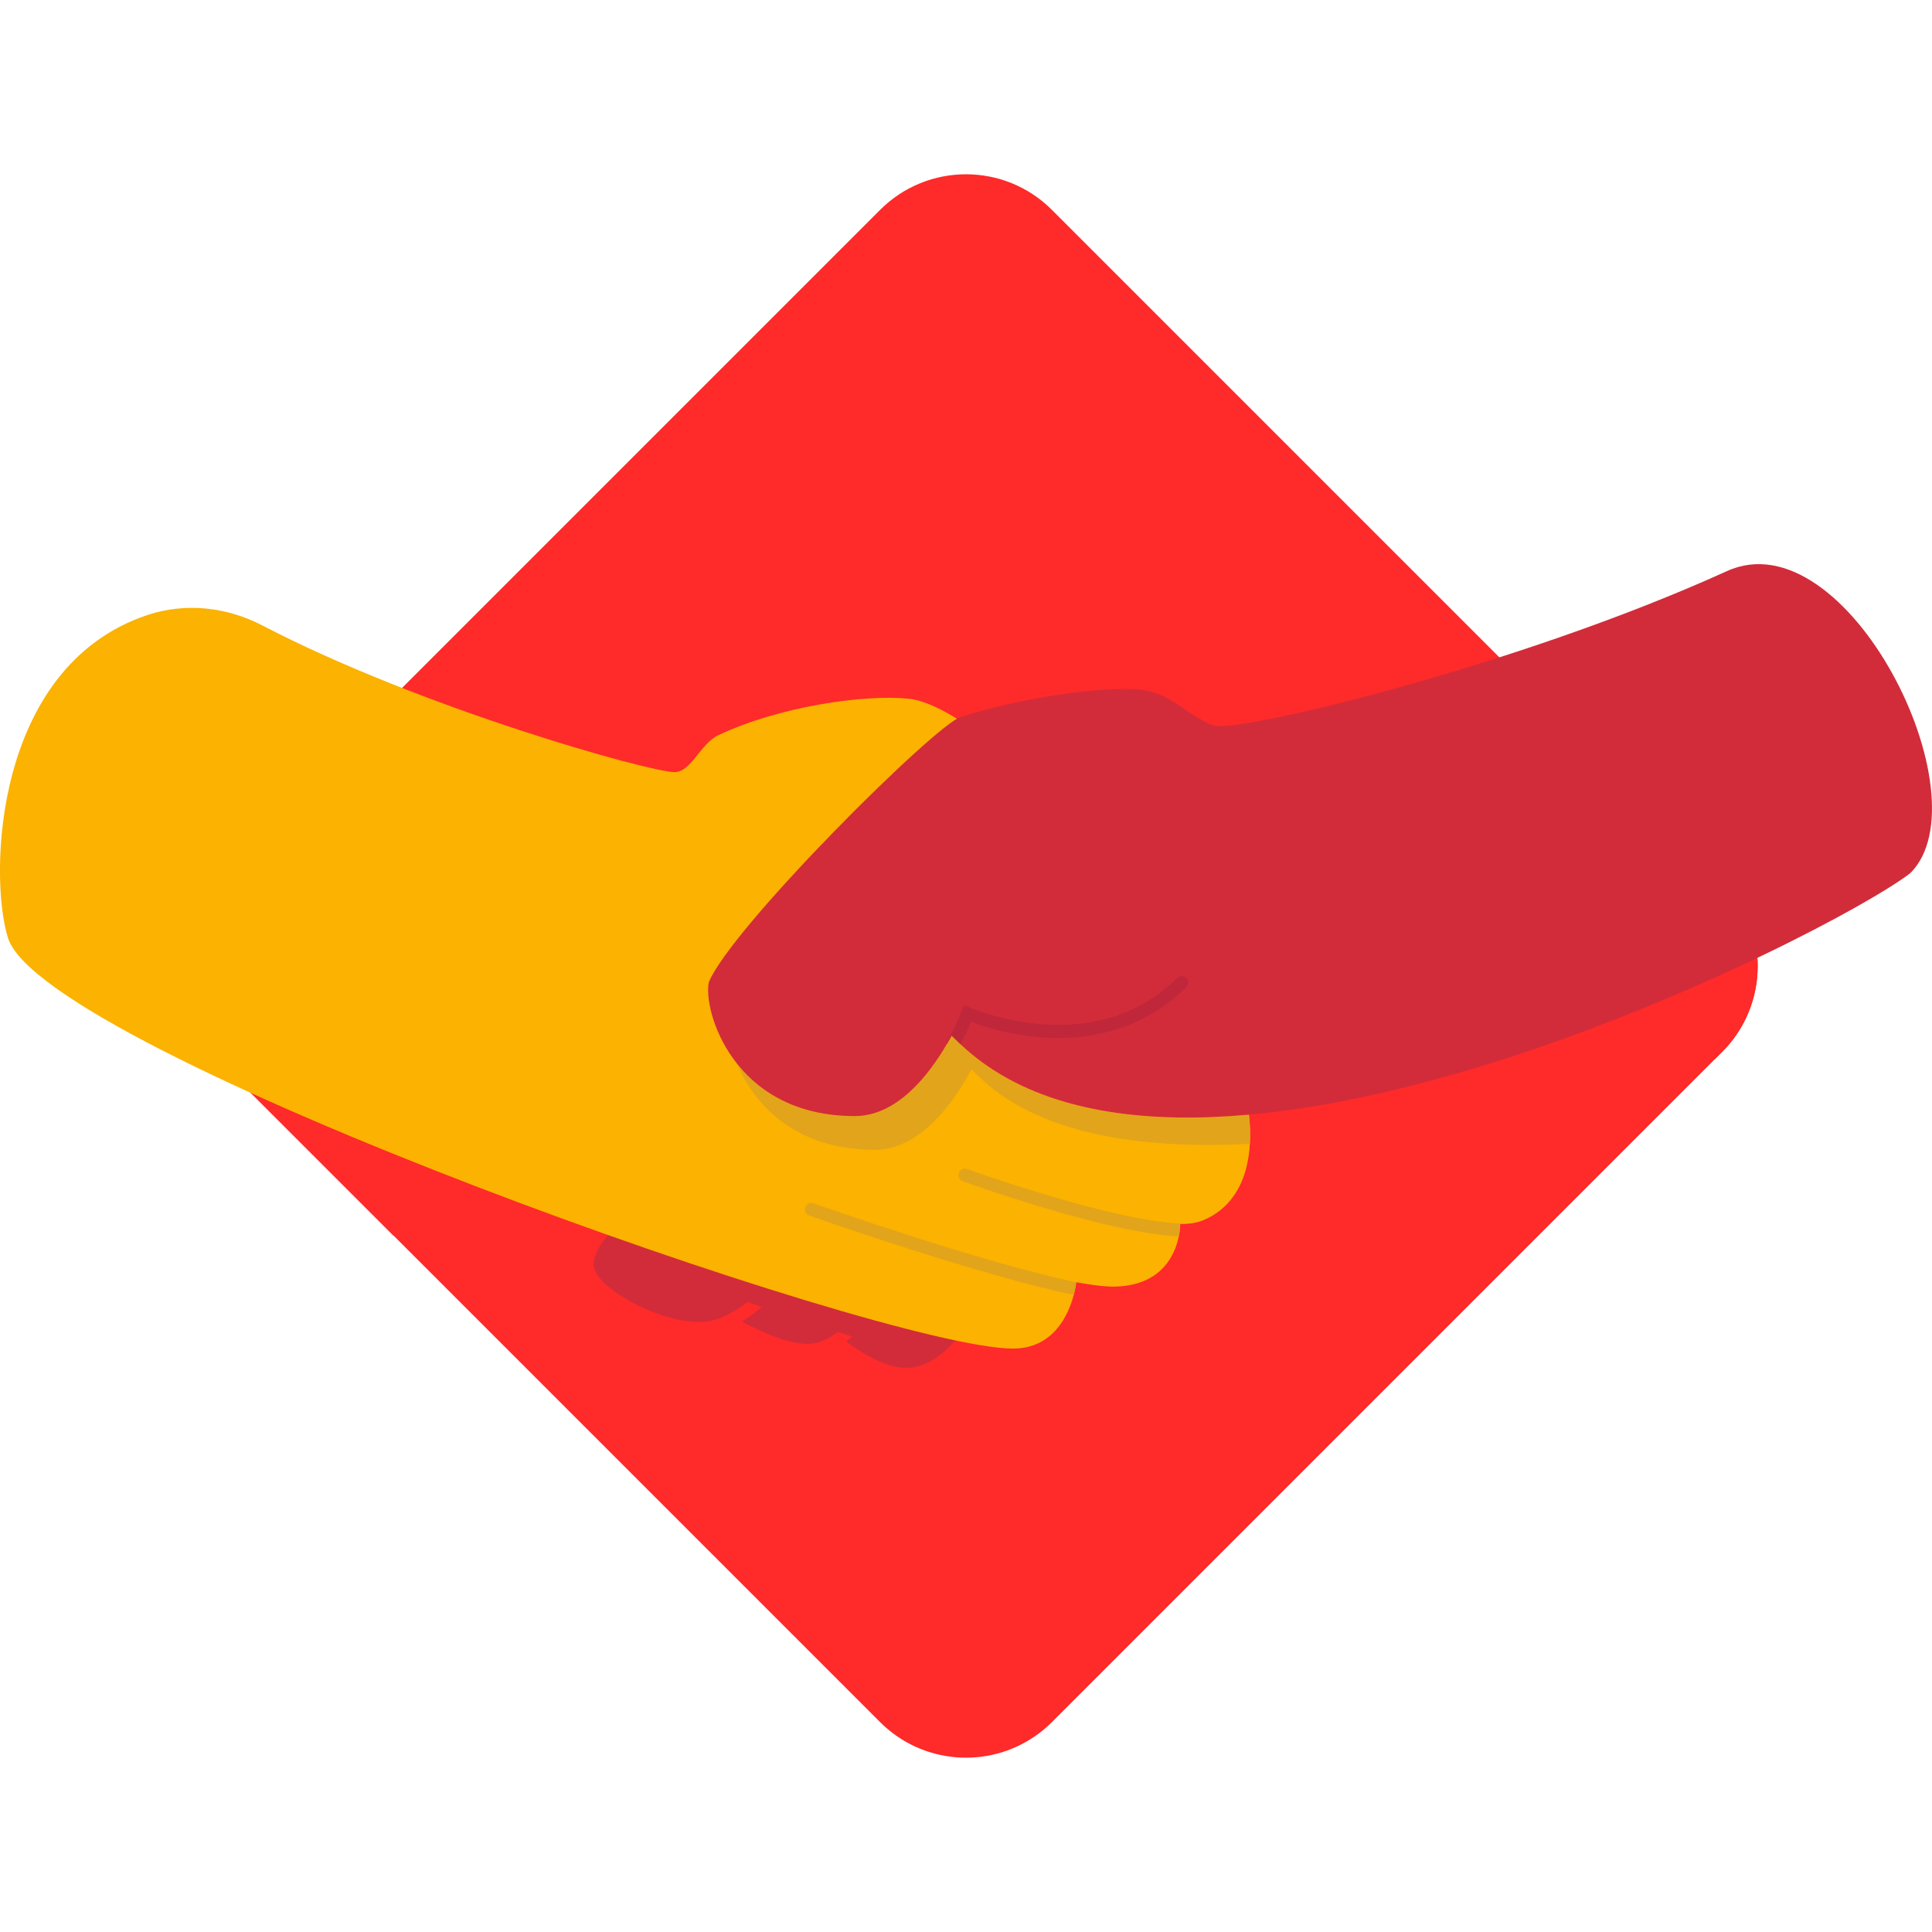
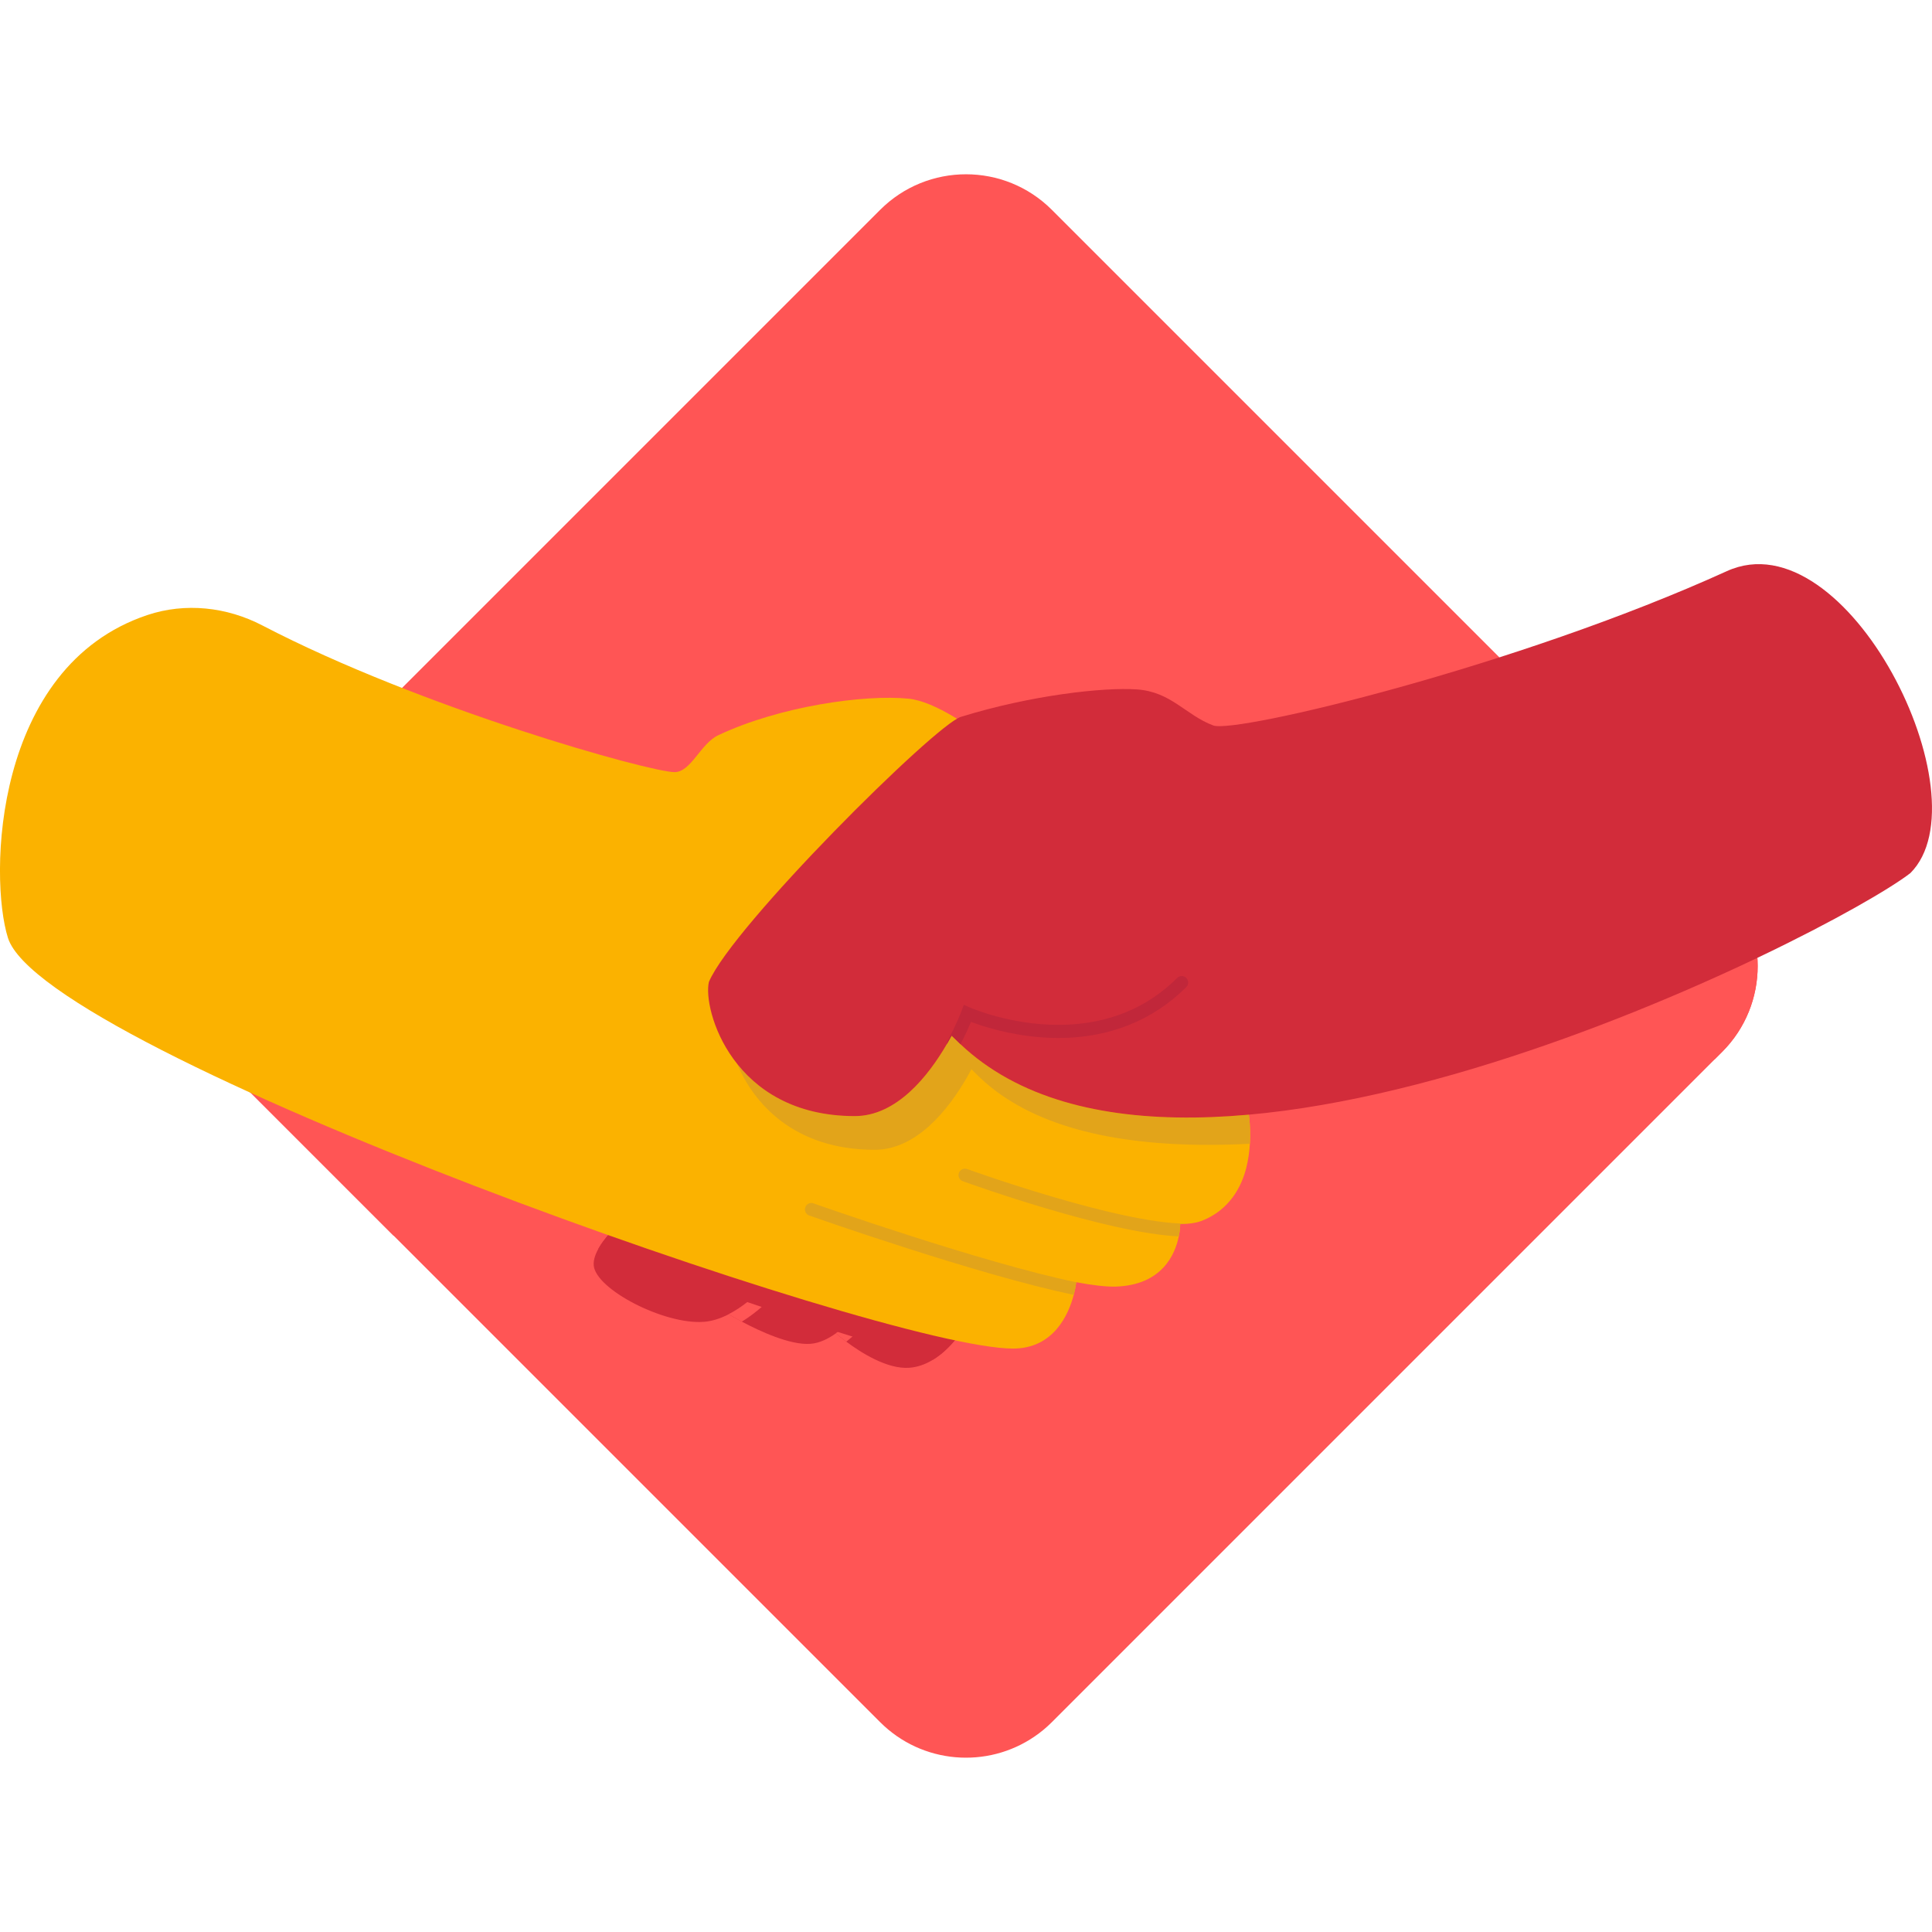
<svg xmlns="http://www.w3.org/2000/svg" id="Layer_1" x="0" y="0" version="1.1" viewBox="0 0 454.17 454.17" xml:space="preserve">
  <defs id="defs33" />
  <style id="style2">.st2{fill:#f3444d}.st4{fill:#c1273a}.st6{fill:#e2a41a}</style>
-   <path fill="#d7dbde" d="M404.83 247.28l-1.72 1.72-61.73 61.73-94.1 94.1c-1.27 1.27-2.63 2.4-4.06 3.37-11.12 7.64-26.45 6.51-36.33-3.37l-3.37-3.37-95.81-95.81-15.26-15.26-43.11-43.11c-11.16-11.16-11.16-29.24 0-40.39L206.89 49.34c11.16-11.16 29.24-11.16 40.39 0l157.55 157.55c11.15 11.15 11.15 29.24 0 40.39z" id="path4" style="fill:#ff2a2a" />
-   <path fill="#c6cacc" d="M404.83 247.28l-1.72 1.72c-4.07 1.83-8.32 3.68-12.72 5.52-29.22 12.19-64.77 23.83-96.79 26.71.01.16.03.31.05.48l.03.3c.01.07.01.15.02.22.01.09.01.17.02.26.06.66.1 1.32.12 1.97.01.08.01.17.02.26v.17c.01.15.01.3.01.45.01.21.01.42.01.64v.22c-.01.63-.02 1.26-.06 1.87-.11 1.92-.38 3.77-.83 5.59-1.08 4.38-3.88 9.93-10.41 12.5-.91.36-2.04.59-3.36.7-.06.01-.12.01-.18.01-.09.01-.18.01-.26.02-.1 0-.2.01-.29.01-.09 0-.18.01-.27.01-.05.01-.1.01-.15.01-.07.01-.14.01-.21.01-.06.01-.12.01-.18.01-.08 0-.15.01-.23.01v.12s.01.7-.15 1.78c0 .01-.01.04-.01.05-.02.13-.04.26-.07.4 0 .01 0 .03-.01.04-.03.16-.06.33-.1.5-.84 4.13-3.87 11.46-14.85 11.78-2.26.06-5.45-.32-9.26-1.04v.01c0 .03-.01.07-.01.12-.04.36-.18 1.27-.48 2.5-.01.07-.03.12-.04.19-.01.06-.03.11-.04.17h-.01c-1.2 4.54-4.68 12.61-14.27 12.61-3.04 0-7.72-.69-13.66-1.94-.4.48-.86.99-1.38 1.52-.02.02-.04.05-.07.07-.18.18-.36.36-.55.53 0 .01-.01.01-.01.01-.01.01-.02.01-.03.03-.2.18-.4.37-.61.55-.05.04-.1.08-.14.12l-.67.55-.04.04c-.03.02-.07.04-.1.07-.2.16-.42.31-.63.47l-.13.1c-.24.17-.49.33-.75.49-.03.01-.05.03-.07.04h-.01c-1.62.99-3.47 1.73-5.52 1.89-5.22.41-11.48-3.61-14.85-6.13a37.682 37.682 0 0 1-2.44-1.97c-1.83 1.32-3.87 2.31-5.98 2.47-4.77.38-12.05-3.03-16.15-5.21-.23-.12-.45-.24-.67-.36-.07-.04-.12-.07-.19-.1-.14-.08-.28-.16-.41-.23-.04-.02-.07-.04-.12-.06a48.3 48.3 0 0 1-1.24-.71c-.29-.17-.46-.27-.47-.28-1.85.95-3.83 1.62-5.82 1.78-9.28.72-25.46-7.63-25.9-13.28-.01-.11-.01-.22-.01-.33 0-1.11.42-2.32 1.1-3.53 0-.01.01-.01.01-.02.16-.29.33-.57.51-.85.03-.04.05-.07.07-.11.37-.57.8-1.14 1.25-1.7a.27.27 0 0 1 .07-.08c.14-.17.28-.34.42-.5-16.74-5.93-34.03-12.44-50.54-19.12l-43.11-43.11c-11.16-11.16-11.16-29.24 0-40.39l31.59-31.59c34.34 14.86 72.81 25.38 77.65 25.38 3.88 0 6.09-6.69 10.27-8.67 14.51-6.86 34.49-9.64 44.8-8.6 3.24.33 7.42 2.3 11.35 4.73.36-.21.67-.36.9-.43 16.29-5.05 33.41-7.02 41.42-6.45 8.01.56 11.43 6.03 17.9 8.46 3.92 1.47 42-7.02 81.64-20.81l37.98 37.98c11.17 11.14 11.17 29.23.02 40.38z" id="path6" style="fill:#ff2a2a" />
+   <path fill="#d7dbde" d="M404.83 247.28l-1.72 1.72-61.73 61.73-94.1 94.1c-1.27 1.27-2.63 2.4-4.06 3.37-11.12 7.64-26.45 6.51-36.33-3.37l-3.37-3.37-95.81-95.81-15.26-15.26-43.11-43.11c-11.16-11.16-11.16-29.24 0-40.39L206.89 49.34c11.16-11.16 29.24-11.16 40.39 0l157.55 157.55c11.15 11.15 11.15 29.24 0 40.39z" id="path4" style="fill:#ff5555" />
+   <path fill="#c6cacc" d="M404.83 247.28l-1.72 1.72c-4.07 1.83-8.32 3.68-12.72 5.52-29.22 12.19-64.77 23.83-96.79 26.71.01.16.03.31.05.48l.03.3c.01.07.01.15.02.22.01.09.01.17.02.26.06.66.1 1.32.12 1.97.01.08.01.17.02.26v.17c.01.15.01.3.01.45.01.21.01.42.01.64v.22c-.01.63-.02 1.26-.06 1.87-.11 1.92-.38 3.77-.83 5.59-1.08 4.38-3.88 9.93-10.41 12.5-.91.36-2.04.59-3.36.7-.06.01-.12.01-.18.01-.09.01-.18.01-.26.02-.1 0-.2.01-.29.01-.09 0-.18.01-.27.01-.05.01-.1.01-.15.01-.07.01-.14.01-.21.01-.06.01-.12.01-.18.01-.08 0-.15.01-.23.01v.12s.01.7-.15 1.78c0 .01-.01.04-.01.05-.02.13-.04.26-.07.4 0 .01 0 .03-.01.04-.03.16-.06.33-.1.5-.84 4.13-3.87 11.46-14.85 11.78-2.26.06-5.45-.32-9.26-1.04v.01c0 .03-.01.07-.01.12-.04.36-.18 1.27-.48 2.5-.01.07-.03.12-.04.19-.01.06-.03.11-.04.17h-.01c-1.2 4.54-4.68 12.61-14.27 12.61-3.04 0-7.72-.69-13.66-1.94-.4.48-.86.99-1.38 1.52-.02.02-.04.05-.07.07-.18.18-.36.36-.55.53 0 .01-.01.01-.01.01-.01.01-.02.01-.03.03-.2.18-.4.37-.61.55-.05.04-.1.08-.14.12l-.67.55-.04.04c-.03.02-.07.04-.1.07-.2.16-.42.31-.63.47l-.13.1c-.24.17-.49.33-.75.49-.03.01-.05.03-.07.04h-.01c-1.62.99-3.47 1.73-5.52 1.89-5.22.41-11.48-3.61-14.85-6.13a37.682 37.682 0 0 1-2.44-1.97c-1.83 1.32-3.87 2.31-5.98 2.47-4.77.38-12.05-3.03-16.15-5.21-.23-.12-.45-.24-.67-.36-.07-.04-.12-.07-.19-.1-.14-.08-.28-.16-.41-.23-.04-.02-.07-.04-.12-.06a48.3 48.3 0 0 1-1.24-.71c-.29-.17-.46-.27-.47-.28-1.85.95-3.83 1.62-5.82 1.78-9.28.72-25.46-7.63-25.9-13.28-.01-.11-.01-.22-.01-.33 0-1.11.42-2.32 1.1-3.53 0-.01.01-.01.01-.02.16-.29.33-.57.51-.85.03-.04.05-.07.07-.11.37-.57.8-1.14 1.25-1.7a.27.27 0 0 1 .07-.08c.14-.17.28-.34.42-.5-16.74-5.93-34.03-12.44-50.54-19.12l-43.11-43.11c-11.16-11.16-11.16-29.24 0-40.39l31.59-31.59c34.34 14.86 72.81 25.38 77.65 25.38 3.88 0 6.09-6.69 10.27-8.67 14.51-6.86 34.49-9.64 44.8-8.6 3.24.33 7.42 2.3 11.35 4.73.36-.21.67-.36.9-.43 16.29-5.05 33.41-7.02 41.42-6.45 8.01.56 11.43 6.03 17.9 8.46 3.92 1.47 42-7.02 81.64-20.81l37.98 37.98c11.17 11.14 11.17 29.23.02 40.38z" id="path6" style="fill:#ff5555" />
  <path d="M226.4 312.44s-5.03 8.5-12.6 9.09c-5.22.41-11.48-3.61-14.85-6.13a40.206 40.206 0 0 1-2.44-1.96c4.21-3.02 7.26-7.69 7.26-7.69 1 .33 1.99.65 2.99.97 6.68 2.13 13.3 4.07 19.64 5.72" class="st2" id="path8" style="fill:#d22c3a;fill-opacity:1" />
  <path d="M203.77 305.74s-3.05 4.68-7.26 7.69c-1.83 1.31-3.87 2.31-5.97 2.47-4.77.38-12.05-3.03-16.15-5.21-1.87-1-3.09-1.74-3.09-1.74 6.21-3.18 11.19-9.53 11.97-10.56.98.38 1.97.76 2.95 1.13 5.78 2.2 11.68 4.29 17.55 6.22" class="st2" id="path10" style="fill:#d22c3a;fill-opacity:1" />
  <path d="M183.26 298.4c-.78 1.03-5.76 7.38-11.97 10.56-1.85.95-3.82 1.62-5.82 1.77-9.27.73-25.46-7.63-25.9-13.28-.44-5.64 10.77-13.95 10.77-13.95 9.59 5.16 20.98 10.25 32.92 14.9" class="st2" id="path12" style="fill:#d22c3a;fill-opacity:1" />
-   <path fill="#d4d4d4" d="M201.32 308.92c-1.16 1.34-2.66 2.89-4.38 4.19-.14.11-.29.22-.44.32 0 0 .93.83 2.44 1.96.5-.39.99-.79 1.45-1.2 1.68-1.49 3.09-3.09 4.11-4.36-1.04-.29-2.1-.6-3.18-.91zm-21.49-6.58c-1.16 1.2-2.57 2.52-4.14 3.75-1.36 1.07-2.84 2.06-4.4 2.86.02.01 1.23.75 3.09 1.74 1.69-1.03 3.27-2.24 4.68-3.46 1.55-1.34 2.9-2.7 3.98-3.88-1.07-.32-2.13-.66-3.21-1.01z" id="path14" style="fill:#ff2a2a;fill-opacity:1" />
+   <path fill="#d4d4d4" d="M201.32 308.92c-1.16 1.34-2.66 2.89-4.38 4.19-.14.11-.29.22-.44.32 0 0 .93.83 2.44 1.96.5-.39.99-.79 1.45-1.2 1.68-1.49 3.09-3.09 4.11-4.36-1.04-.29-2.1-.6-3.18-.91zm-21.49-6.58c-1.16 1.2-2.57 2.52-4.14 3.75-1.36 1.07-2.84 2.06-4.4 2.86.02.01 1.23.75 3.09 1.74 1.69-1.03 3.27-2.24 4.68-3.46 1.55-1.34 2.9-2.7 3.98-3.88-1.07-.32-2.13-.66-3.21-1.01z" id="path14" style="fill:#ff5555;fill-opacity:1" />
  <path d="M204.51 309.83c-1.04-.3-2.11-.6-3.19-.91a780.76 780.76 0 0 1-18.29-5.56c-1.06-.34-2.12-.67-3.21-1.02-11.4-3.65-23.77-7.83-36.56-12.35-1.02 1.16-1.95 2.39-2.62 3.6 12.14 4.48 23.98 8.71 35.04 12.5a955.836 955.836 0 0 0 21.25 7.02c1.17.37 2.32.73 3.45 1.08 7.01 2.17 13.38 4.02 18.92 5.45.59-.36 1.15-.75 1.68-1.16.53-.42 1.03-.85 1.49-1.29.8-.76 1.5-1.53 2.07-2.22-5.59-1.22-12.36-2.96-20.03-5.14z" class="st4" id="path16" style="fill:#d22c3a;fill-opacity:1" />
  <path fill="#fbb200" d="M293.82 268.87c-.11 1.91-.38 3.77-.83 5.59-1.08 4.38-3.88 9.93-10.41 12.5-.91.36-2.04.6-3.36.71-.56.05-1.17.07-1.79.09v.12s.01 1.14-.33 2.79c-.84 4.12-3.87 11.45-14.85 11.78-2.26.06-5.45-.32-9.26-1.03v.01c-.02.23-.16 1.39-.58 2.98-1.2 4.54-4.68 12.61-14.27 12.61-30.8 0-227.81-69.76-236.27-96.54-4.48-14.2-3.53-63.77 32.78-75.9 8.92-2.98 18.68-1.9 27.01 2.44 37.41 19.5 91.13 34.49 96.91 34.49 3.88 0 6.08-6.69 10.27-8.67 14.51-6.86 34.49-9.64 44.8-8.59 6.01.61 15.29 6.85 20.05 11.27 18.24 16.9 62.07 61.12 60.13 93.35" id="path18" />
  <path d="M223.71 243.45c-.35.65-.73 1.33-1.14 2.03-4.37 7.51-11.8 16.89-21.62 16.89-13.62 0-22.38-5.66-27.65-12.28 3.86 9.28 13.39 20.2 32.31 20.2 9.83 0 17.26-9.38 21.62-16.89.4-.71.78-1.39 1.13-2.04.69.69 1.39 1.36 2.07 2.02 11.92 11.27 31.04 15.75 53.59 15.75 3.2 0 6.47-.09 9.8-.26.04-.69.06-1.39.06-2.09 0-.42-.01-.84-.02-1.26-.03-.82-.08-1.64-.16-2.48-.03-.33-.07-.66-.11-.99-4.92.44-9.76.68-14.47.68-21.34 0-40.22-4.83-53.35-17.25-.69-.67-1.38-1.34-2.06-2.03" class="st6" id="path20" />
  <path fill="#d22c3a" d="M449.09 205.24c-18.86 14.6-169.51 91.13-223.32 40.22-.69-.65-1.38-1.33-2.07-2.01-.35.65-.73 1.33-1.14 2.03-4.37 7.51-11.8 16.89-21.62 16.89-28.75 0-35.8-25.18-34.29-31.55 5.53-13.05 53.15-60.42 59.23-62.3 16.29-5.05 33.41-7.01 41.43-6.45 8.01.56 11.43 6.04 17.9 8.47 5.23 1.96 71.3-13.8 120.74-36.28 28.22-12.83 60.99 53.14 43.14 70.98" id="path22" />
  <path d="M190.75 282.79c-.63 0-1.21.39-1.44 1.01-.28.79.13 1.66.92 1.94.41.14 39.92 14.07 62.19 18.65.01-.06.03-.11.04-.16.34-1.33.48-2.33.53-2.69.01-.05.01-.09.01-.11-22.04-4.54-61.35-18.39-61.76-18.54-.15-.08-.32-.1-.49-.1m36.1-8.06c-.62 0-1.21.38-1.43 1-.29.79.12 1.66.91 1.94 1.43.52 33.74 12.18 50.78 12.98.04-.17.07-.34.1-.5.24-1.36.23-2.28.23-2.28v-.13c.14 0 .28 0 .42-.01.07 0 .14 0 .21-.01l.71-.03c.15-.01.3-.02.45-.04h-.39c-15.93 0-51.12-12.7-51.47-12.83-.17-.06-.34-.09-.52-.09" class="st6" id="path24" />
  <path d="M277.79 229.45c-.39 0-.77.15-1.07.44-8.61 8.6-18.96 11.03-27.91 11.03-11.46 0-20.6-3.99-20.76-4.06l-1.48-.66-.56 1.52c-.01.03-1.15 3.06-3.25 6.98-.13.25-.19.52-.18.78.41-.7.78-1.38 1.14-2.03a96.7 96.7 0 0 0 2.07 2.01c1.15-2.18 1.97-4.04 2.48-5.24 2.69 1.02 8.83 3.05 16.49 3.63 1.37.1 2.72.16 4.06.16 11.85 0 22.18-4.1 30.05-11.97.59-.59.59-1.55 0-2.15-.31-.29-.7-.44-1.08-.44" class="st4" id="path26" />
-   <path d="M-334.56 547.2l-95.32 95.32-18.18 18.18-35.07 35.07-6.7 6.7-2.28 2.28c-11.16 11.16-29.24 11.16-40.39 0l-18.74-18.74-11.6-11.6-66.19-66.19-61.02-61.02c-11.16-11.16-11.16-29.25 0-40.4l116.21-116.21 4.28-4.28 28.56-28.56 8.49-8.49c11.16-11.16 29.24-11.16 40.39 0l29.5 29.5 81.55 81.55 46.49 46.49c11.17 11.16 11.17 29.24.02 40.4z" id="path28" fill="#006da3" />
</svg>
